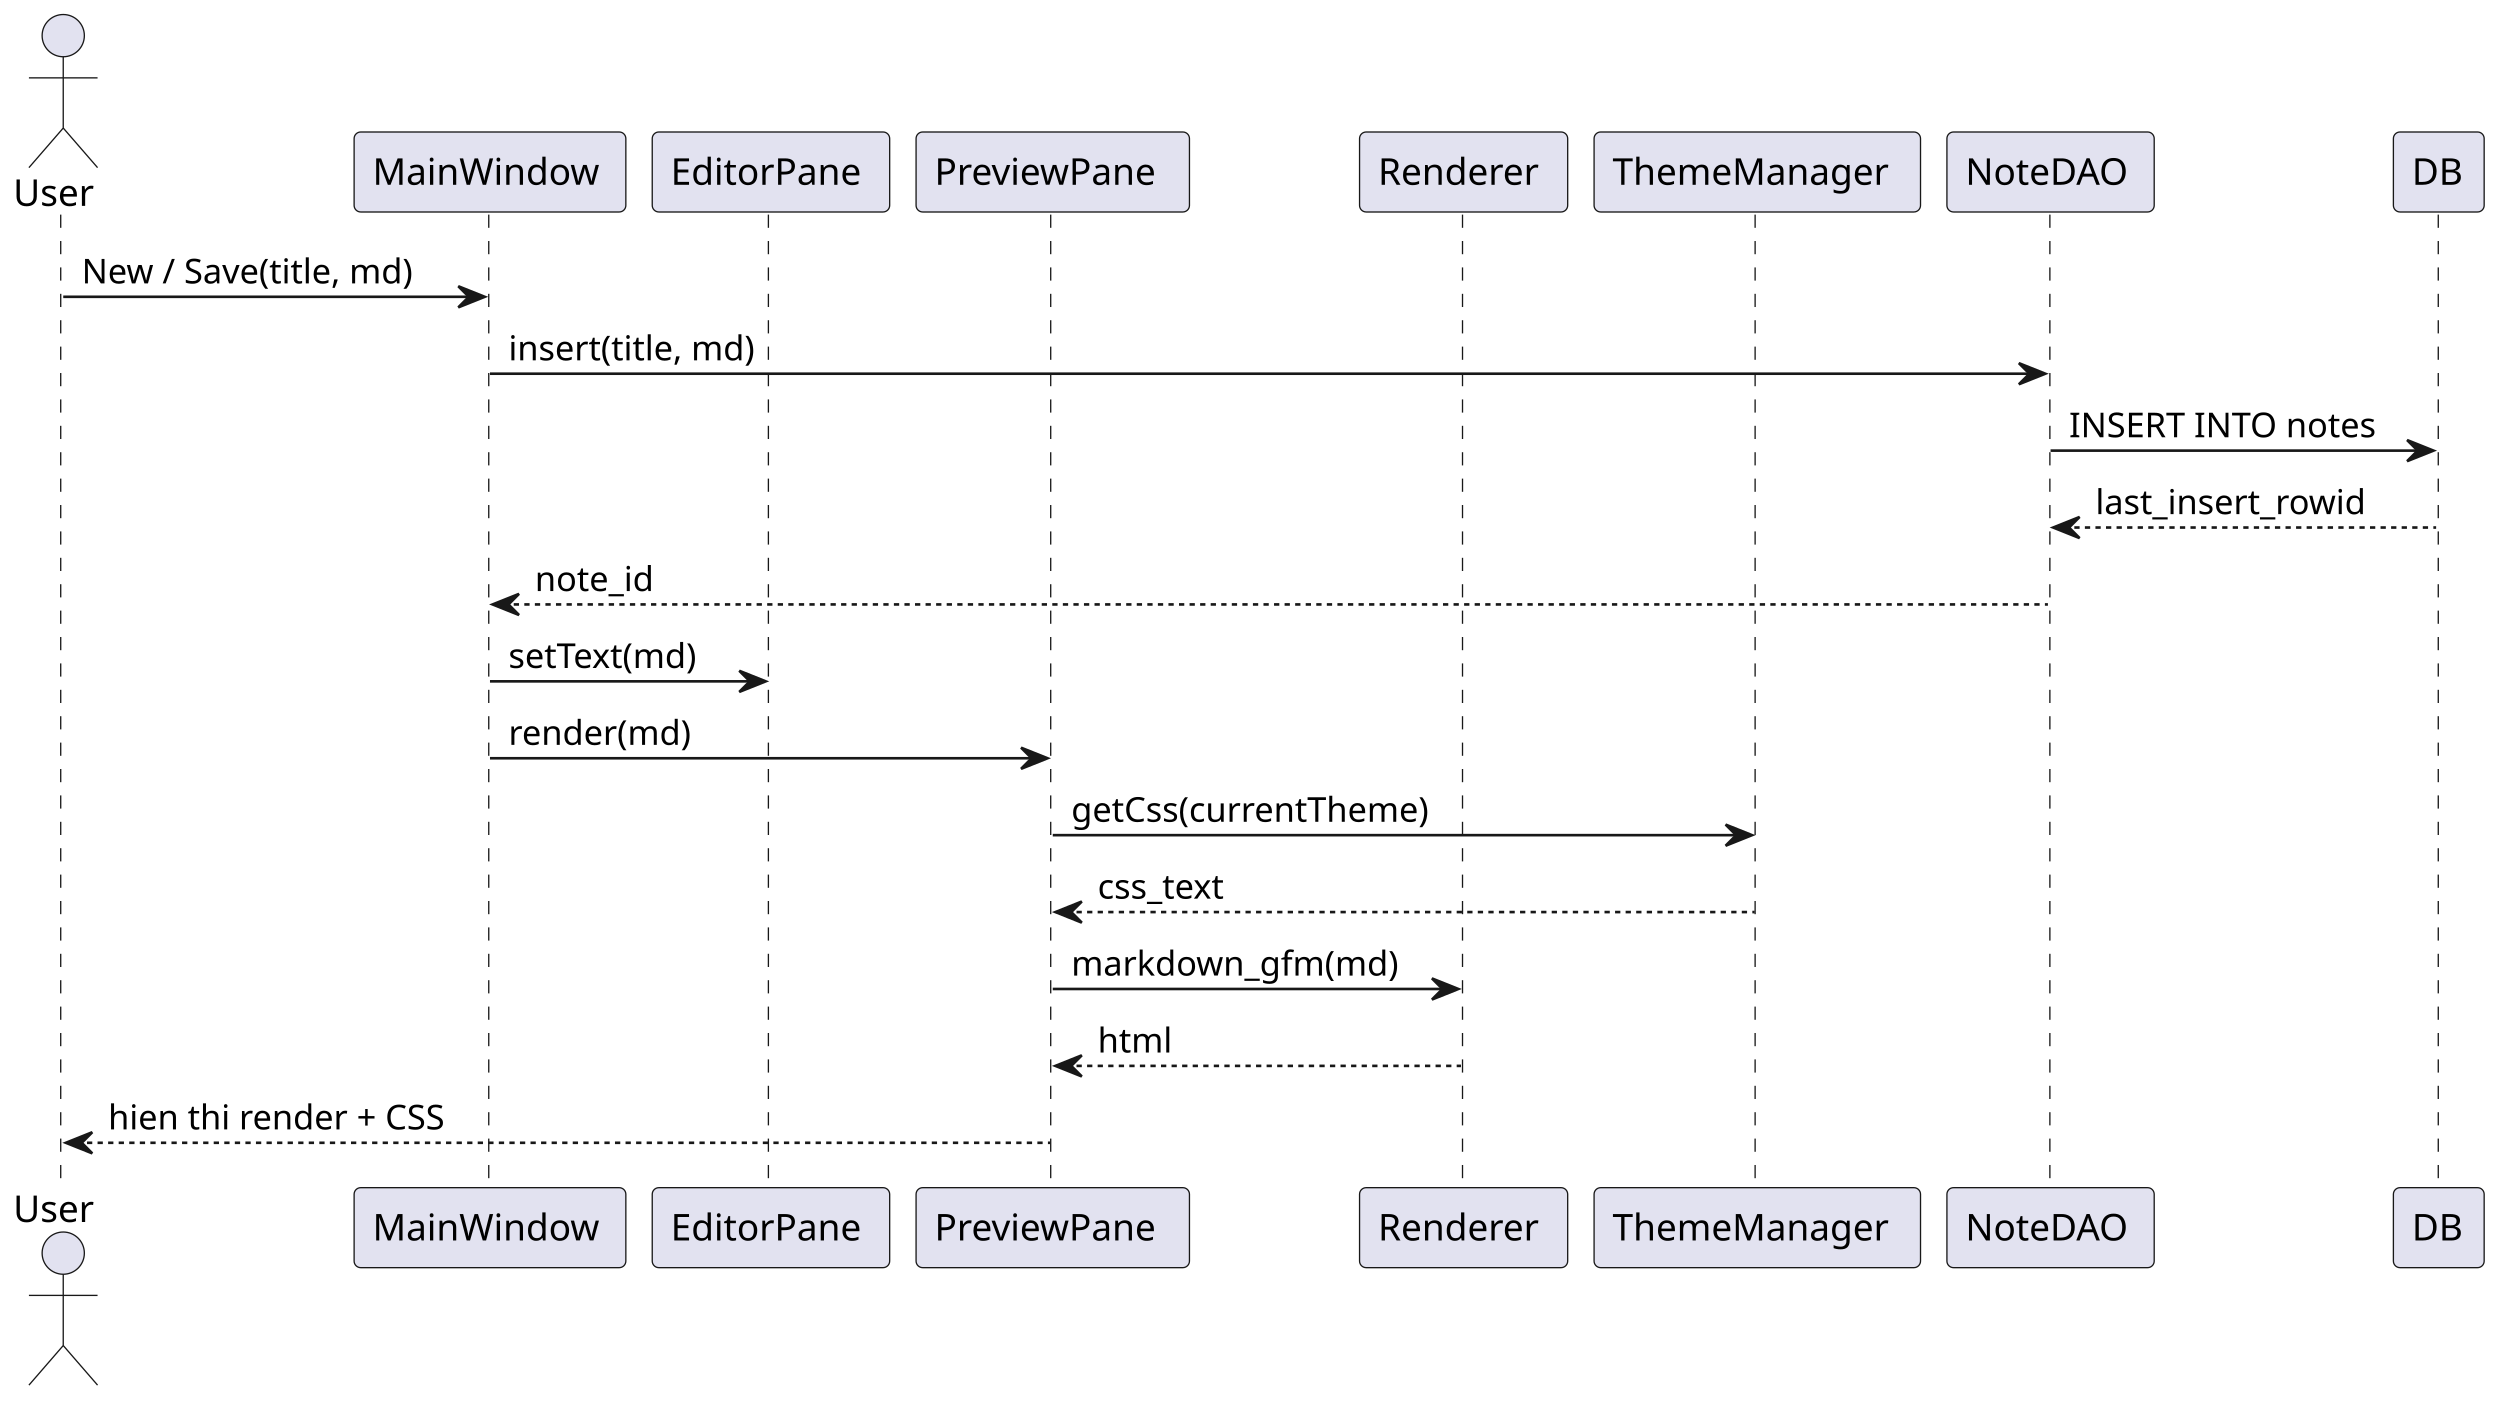
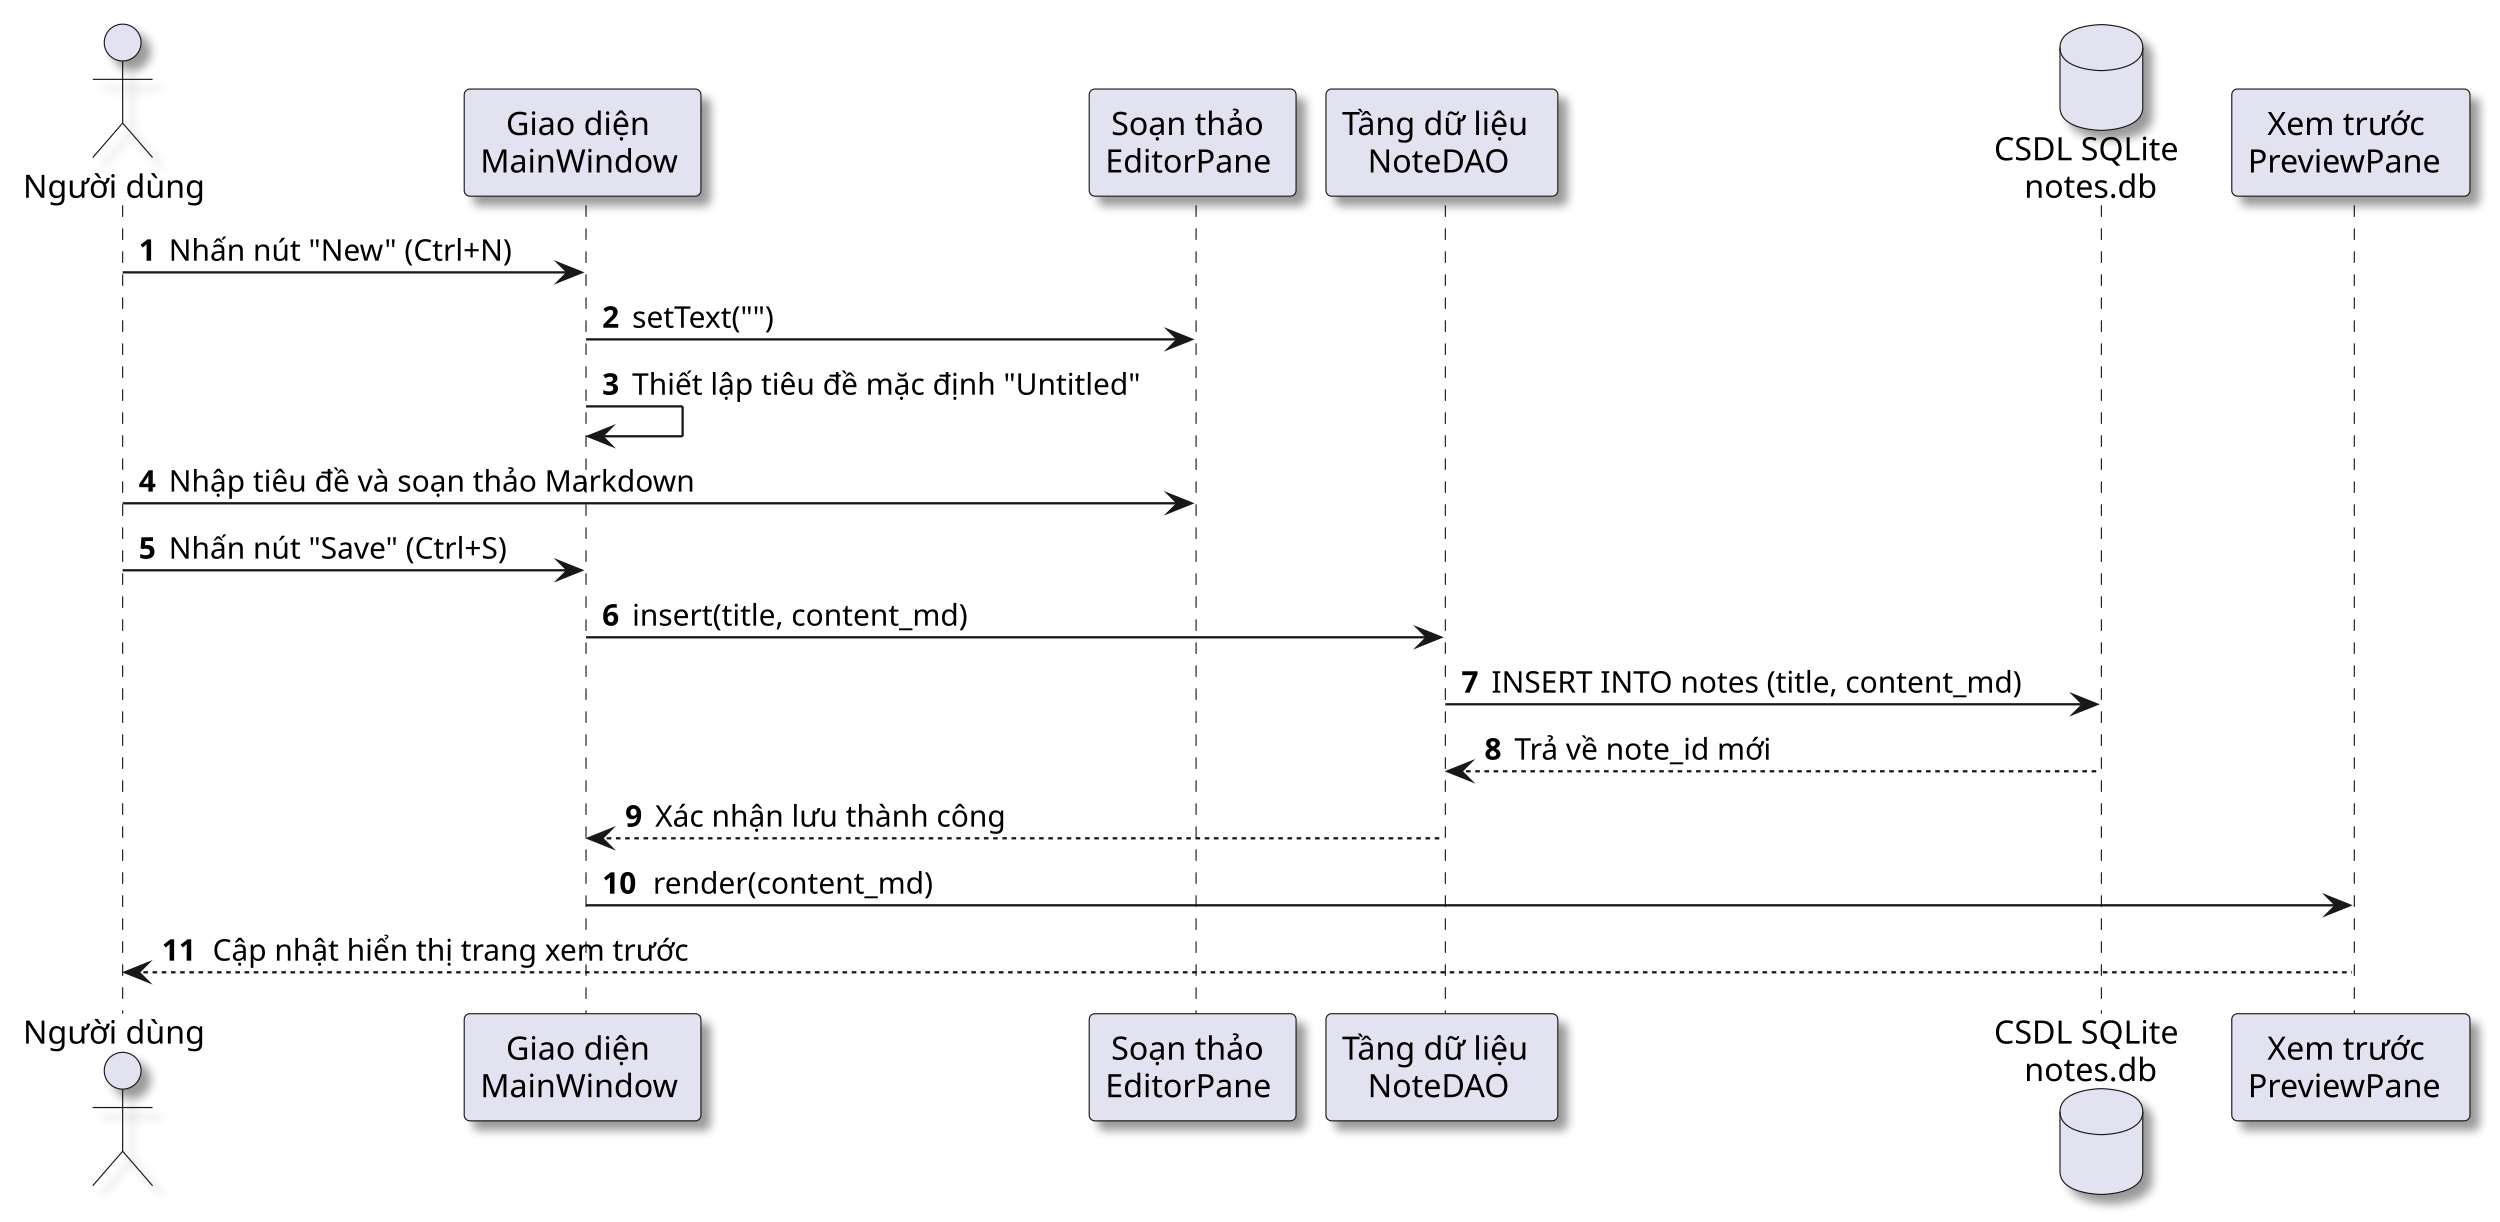
- <svg xmlns="http://www.w3.org/2000/svg" contentStyleType="text/css" height="531px" preserveAspectRatio="none" style="width:947px;height:531px;background:#FFFFFF;" version="1.1" viewBox="0 0 947 531" width="947px" zoomAndPan="magnify">
-   <defs />
-   <g>
-     <line style="stroke:#181818;stroke-width:0.5;stroke-dasharray:5.0,5.0;" x1="23" x2="23" y1="81.297" y2="450.891" />
-     <line style="stroke:#181818;stroke-width:0.5;stroke-dasharray:5.0,5.0;" x1="185.14" x2="185.14" y1="81.297" y2="450.891" />
-     <line style="stroke:#181818;stroke-width:0.5;stroke-dasharray:5.0,5.0;" x1="291.068" x2="291.068" y1="81.297" y2="450.891" />
-     <line style="stroke:#181818;stroke-width:0.5;stroke-dasharray:5.0,5.0;" x1="398.009" x2="398.009" y1="81.297" y2="450.891" />
-     <line style="stroke:#181818;stroke-width:0.5;stroke-dasharray:5.0,5.0;" x1="554" x2="554" y1="81.297" y2="450.891" />
-     <line style="stroke:#181818;stroke-width:0.5;stroke-dasharray:5.0,5.0;" x1="664.838" x2="664.838" y1="81.297" y2="450.891" />
-     <line style="stroke:#181818;stroke-width:0.5;stroke-dasharray:5.0,5.0;" x1="776.494" x2="776.494" y1="81.297" y2="450.891" />
-     <line style="stroke:#181818;stroke-width:0.5;stroke-dasharray:5.0,5.0;" x1="923.616" x2="923.616" y1="81.297" y2="450.891" />
-     <text fill="#000000" font-family="sans-serif" font-size="14" lengthAdjust="spacing" textLength="31.91" x="5" y="77.995">User</text>
-     <ellipse cx="23.955" cy="13.5" fill="#E2E2F0" rx="8" ry="8" style="stroke:#181818;stroke-width:0.5;" />
-     <path d="M23.955,21.5 L23.955,48.5 M10.955,29.5 L36.955,29.5 M23.955,48.5 L10.955,63.5 M23.955,48.5 L36.955,63.5 " fill="none" style="stroke:#181818;stroke-width:0.5;" />
-     <text fill="#000000" font-family="sans-serif" font-size="14" lengthAdjust="spacing" textLength="31.91" x="5" y="462.886">User</text>
-     <ellipse cx="23.955" cy="474.688" fill="#E2E2F0" rx="8" ry="8" style="stroke:#181818;stroke-width:0.5;" />
-     <path d="M23.955,482.688 L23.955,509.688 M10.955,490.688 L36.955,490.688 M23.955,509.688 L10.955,524.688 M23.955,509.688 L36.955,524.688 " fill="none" style="stroke:#181818;stroke-width:0.5;" />
-     <rect fill="#E2E2F0" height="30.297" rx="2.5" ry="2.5" style="stroke:#181818;stroke-width:0.5;" width="102.929" x="134.14" y="50" />
-     <text fill="#000000" font-family="sans-serif" font-size="14" lengthAdjust="spacing" textLength="88.929" x="141.14" y="69.995">MainWindow</text>
-     <rect fill="#E2E2F0" height="30.297" rx="2.5" ry="2.5" style="stroke:#181818;stroke-width:0.5;" width="102.929" x="134.14" y="449.891" />
-     <text fill="#000000" font-family="sans-serif" font-size="14" lengthAdjust="spacing" textLength="88.929" x="141.14" y="469.886">MainWindow</text>
-     <rect fill="#E2E2F0" height="30.297" rx="2.5" ry="2.5" style="stroke:#181818;stroke-width:0.5;" width="89.94" x="247.068" y="50" />
-     <text fill="#000000" font-family="sans-serif" font-size="14" lengthAdjust="spacing" textLength="75.94" x="254.068" y="69.995">EditorPane</text>
-     <rect fill="#E2E2F0" height="30.297" rx="2.5" ry="2.5" style="stroke:#181818;stroke-width:0.5;" width="89.94" x="247.068" y="449.891" />
-     <text fill="#000000" font-family="sans-serif" font-size="14" lengthAdjust="spacing" textLength="75.94" x="254.068" y="469.886">EditorPane</text>
-     <rect fill="#E2E2F0" height="30.297" rx="2.5" ry="2.5" style="stroke:#181818;stroke-width:0.5;" width="103.558" x="347.009" y="50" />
-     <text fill="#000000" font-family="sans-serif" font-size="14" lengthAdjust="spacing" textLength="89.558" x="354.009" y="69.995">PreviewPane</text>
-     <rect fill="#E2E2F0" height="30.297" rx="2.5" ry="2.5" style="stroke:#181818;stroke-width:0.5;" width="103.558" x="347.009" y="449.891" />
-     <text fill="#000000" font-family="sans-serif" font-size="14" lengthAdjust="spacing" textLength="89.558" x="354.009" y="469.886">PreviewPane</text>
-     <rect fill="#E2E2F0" height="30.297" rx="2.5" ry="2.5" style="stroke:#181818;stroke-width:0.5;" width="78.839" x="515" y="50" />
-     <text fill="#000000" font-family="sans-serif" font-size="14" lengthAdjust="spacing" textLength="64.839" x="522" y="69.995">Renderer</text>
-     <rect fill="#E2E2F0" height="30.297" rx="2.5" ry="2.5" style="stroke:#181818;stroke-width:0.5;" width="78.839" x="515" y="449.891" />
-     <text fill="#000000" font-family="sans-serif" font-size="14" lengthAdjust="spacing" textLength="64.839" x="522" y="469.886">Renderer</text>
-     <rect fill="#E2E2F0" height="30.297" rx="2.5" ry="2.5" style="stroke:#181818;stroke-width:0.5;" width="123.655" x="603.838" y="50" />
-     <text fill="#000000" font-family="sans-serif" font-size="14" lengthAdjust="spacing" textLength="109.655" x="610.838" y="69.995">ThemeManager</text>
-     <rect fill="#E2E2F0" height="30.297" rx="2.5" ry="2.5" style="stroke:#181818;stroke-width:0.5;" width="123.655" x="603.838" y="449.891" />
-     <text fill="#000000" font-family="sans-serif" font-size="14" lengthAdjust="spacing" textLength="109.655" x="610.838" y="469.886">ThemeManager</text>
-     <rect fill="#E2E2F0" height="30.297" rx="2.5" ry="2.5" style="stroke:#181818;stroke-width:0.5;" width="78.518" x="737.494" y="50" />
-     <text fill="#000000" font-family="sans-serif" font-size="14" lengthAdjust="spacing" textLength="64.518" x="744.494" y="69.995">NoteDAO</text>
-     <rect fill="#E2E2F0" height="30.297" rx="2.5" ry="2.5" style="stroke:#181818;stroke-width:0.5;" width="78.518" x="737.494" y="449.891" />
-     <text fill="#000000" font-family="sans-serif" font-size="14" lengthAdjust="spacing" textLength="64.518" x="744.494" y="469.886">NoteDAO</text>
-     <rect fill="#E2E2F0" height="30.297" rx="2.5" ry="2.5" style="stroke:#181818;stroke-width:0.5;" width="34.385" x="906.616" y="50" />
-     <text fill="#000000" font-family="sans-serif" font-size="14" lengthAdjust="spacing" textLength="20.385" x="913.616" y="69.995">DB</text>
-     <rect fill="#E2E2F0" height="30.297" rx="2.5" ry="2.5" style="stroke:#181818;stroke-width:0.5;" width="34.385" x="906.616" y="449.891" />
-     <text fill="#000000" font-family="sans-serif" font-size="14" lengthAdjust="spacing" textLength="20.385" x="913.616" y="469.886">DB</text>
-     <polygon fill="#181818" points="173.604,108.43,183.604,112.43,173.604,116.43,177.604,112.43" style="stroke:#181818;stroke-width:1.0;" />
-     <line style="stroke:#181818;stroke-width:1.0;" x1="23.955" x2="179.604" y1="112.43" y2="112.43" />
-     <text fill="#000000" font-family="sans-serif" font-size="13" lengthAdjust="spacing" textLength="137.649" x="30.955" y="107.364">New / Save(title, md)</text>
-     <polygon fill="#181818" points="764.752,137.562,774.752,141.562,764.752,145.562,768.752,141.562" style="stroke:#181818;stroke-width:1.0;" />
-     <line style="stroke:#181818;stroke-width:1.0;" x1="185.604" x2="770.752" y1="141.562" y2="141.562" />
-     <text fill="#000000" font-family="sans-serif" font-size="13" lengthAdjust="spacing" textLength="101.804" x="192.604" y="136.497">insert(title, md)</text>
-     <polygon fill="#181818" points="911.808,166.695,921.808,170.695,911.808,174.695,915.808,170.695" style="stroke:#181818;stroke-width:1.0;" />
-     <line style="stroke:#181818;stroke-width:1.0;" x1="776.752" x2="917.808" y1="170.695" y2="170.695" />
-     <text fill="#000000" font-family="sans-serif" font-size="13" lengthAdjust="spacing" textLength="123.056" x="783.752" y="165.629">INSERT INTO notes</text>
-     <polygon fill="#181818" points="787.752,195.828,777.752,199.828,787.752,203.828,783.752,199.828" style="stroke:#181818;stroke-width:1.0;" />
-     <line style="stroke:#181818;stroke-width:1.0;stroke-dasharray:2.0,2.0;" x1="781.752" x2="922.808" y1="199.828" y2="199.828" />
-     <text fill="#000000" font-family="sans-serif" font-size="13" lengthAdjust="spacing" textLength="109.307" x="793.752" y="194.762">last_insert_rowid</text>
-     <polygon fill="#181818" points="196.604,224.961,186.604,228.961,196.604,232.961,192.604,228.961" style="stroke:#181818;stroke-width:1.0;" />
-     <line style="stroke:#181818;stroke-width:1.0;stroke-dasharray:2.0,2.0;" x1="190.604" x2="775.752" y1="228.961" y2="228.961" />
-     <text fill="#000000" font-family="sans-serif" font-size="13" lengthAdjust="spacing" textLength="47.652" x="202.604" y="223.895">note_id</text>
-     <polygon fill="#181818" points="280.039,254.094,290.039,258.094,280.039,262.094,284.039,258.094" style="stroke:#181818;stroke-width:1.0;" />
-     <line style="stroke:#181818;stroke-width:1.0;" x1="185.604" x2="286.039" y1="258.094" y2="258.094" />
-     <text fill="#000000" font-family="sans-serif" font-size="13" lengthAdjust="spacing" textLength="79.657" x="192.604" y="253.028">setText(md)</text>
-     <polygon fill="#181818" points="386.788,283.227,396.788,287.227,386.788,291.227,390.788,287.227" style="stroke:#181818;stroke-width:1.0;" />
-     <line style="stroke:#181818;stroke-width:1.0;" x1="185.604" x2="392.788" y1="287.227" y2="287.227" />
-     <text fill="#000000" font-family="sans-serif" font-size="13" lengthAdjust="spacing" textLength="74.236" x="192.604" y="282.161">render(md)</text>
-     <polygon fill="#181818" points="653.666,312.359,663.666,316.359,653.666,320.359,657.666,316.359" style="stroke:#181818;stroke-width:1.0;" />
-     <line style="stroke:#181818;stroke-width:1.0;" x1="398.788" x2="659.666" y1="316.359" y2="316.359" />
-     <text fill="#000000" font-family="sans-serif" font-size="13" lengthAdjust="spacing" textLength="146.364" x="405.788" y="311.293">getCss(currentTheme)</text>
-     <polygon fill="#181818" points="409.788,341.492,399.788,345.492,409.788,349.492,405.788,345.492" style="stroke:#181818;stroke-width:1.0;" />
-     <line style="stroke:#181818;stroke-width:1.0;stroke-dasharray:2.0,2.0;" x1="403.788" x2="664.666" y1="345.492" y2="345.492" />
-     <text fill="#000000" font-family="sans-serif" font-size="13" lengthAdjust="spacing" textLength="53.079" x="415.788" y="340.426">css_text</text>
-     <polygon fill="#181818" points="542.419,370.625,552.419,374.625,542.419,378.625,546.419,374.625" style="stroke:#181818;stroke-width:1.0;" />
-     <line style="stroke:#181818;stroke-width:1.0;" x1="398.788" x2="548.419" y1="374.625" y2="374.625" />
-     <text fill="#000000" font-family="sans-serif" font-size="13" lengthAdjust="spacing" textLength="131.631" x="405.788" y="369.559">markdown_gfm(md)</text>
-     <polygon fill="#181818" points="409.788,399.758,399.788,403.758,409.788,407.758,405.788,403.758" style="stroke:#181818;stroke-width:1.0;" />
-     <line style="stroke:#181818;stroke-width:1.0;stroke-dasharray:2.0,2.0;" x1="403.788" x2="553.419" y1="403.758" y2="403.758" />
-     <text fill="#000000" font-family="sans-serif" font-size="13" lengthAdjust="spacing" textLength="29.612" x="415.788" y="398.692">html</text>
-     <polygon fill="#181818" points="34.955,428.891,24.955,432.891,34.955,436.891,30.955,432.891" style="stroke:#181818;stroke-width:1.0;" />
-     <line style="stroke:#181818;stroke-width:1.0;stroke-dasharray:2.0,2.0;" x1="28.955" x2="397.788" y1="432.891" y2="432.891" />
-     <text fill="#000000" font-family="sans-serif" font-size="13" lengthAdjust="spacing" textLength="141.216" x="40.955" y="427.825">hien thi render + CSS</text>
+ <svg xmlns="http://www.w3.org/2000/svg" version="1.1" data-diagram-type="SEQUENCE" style="width:1087px;height:531px;background:#FFFFFF;" width="1087px" height="531px" viewBox="0 0 1087 531" zoomAndPan="magnify" preserveAspectRatio="none" contentStyleType="text/css">
+   <defs>
+     <filter id="f1tohrbzvsay10" x="-1" y="-1" width="300%" height="300%">
+       <feGaussianBlur result="blurOut" stdDeviation="2" />
+       <feColorMatrix type="matrix" in="blurOut" result="blurOut2" values="0 0 0 0 0 0 0 0 0 0 0 0 0 0 0 0 0 0 .4 0" />
+       <feOffset result="blurOut3" in="blurOut2" dx="4" dy="4" />
+       <feBlend in="SourceGraphic" in2="blurOut3" mode="normal" />
+     </filter>
+   </defs>
+   <g font-family="sans-serif" lengthAdjust="spacing">
+     <g>
+       <rect x="49.829" y="89.297" width="8" height="351.461" fill="#000" fill-opacity="0" />
+       <line x1="53.329" y1="89.297" x2="53.329" y2="440.758" style="stroke:#181818;stroke-width:0.5;stroke-dasharray:5,5;" />
+     </g>
+     <g>
+       <rect x="251.304" y="89.297" width="8" height="351.461" fill="#000" fill-opacity="0" />
+       <line x1="254.804" y1="89.297" x2="254.804" y2="440.758" style="stroke:#181818;stroke-width:0.5;stroke-dasharray:5,5;" />
+     </g>
+     <g>
+       <rect x="516.558" y="89.297" width="8" height="351.461" fill="#000" fill-opacity="0" />
+       <line x1="520.058" y1="89.297" x2="520.058" y2="440.758" style="stroke:#181818;stroke-width:0.5;stroke-dasharray:5,5;" />
+     </g>
+     <g>
+       <rect x="624.936" y="89.297" width="8" height="351.461" fill="#000" fill-opacity="0" />
+       <line x1="628.436" y1="89.297" x2="628.436" y2="440.758" style="stroke:#181818;stroke-width:0.5;stroke-dasharray:5,5;" />
+     </g>
+     <g>
+       <rect x="910.181" y="89.297" width="8" height="351.461" fill="#000" fill-opacity="0" />
+       <line x1="913.681" y1="89.297" x2="913.681" y2="440.758" style="stroke:#181818;stroke-width:0.5;stroke-dasharray:5,5;" />
+     </g>
+     <g>
+       <rect x="1020.155" y="89.297" width="8" height="351.461" fill="#000" fill-opacity="0" />
+       <line x1="1023.655" y1="89.297" x2="1023.655" y2="440.758" style="stroke:#181818;stroke-width:0.5;stroke-dasharray:5,5;" />
+     </g>
+     <text x="10" y="85.995" fill="#000" font-size="14" textLength="80.657" font-family="'Segoe UI'">Người dùng</text>
+     <ellipse cx="53.329" cy="18.5" rx="8" ry="8" fill="#E2E2F0" style="stroke:#181818;stroke-width:0.5;" filter="url(#f1tohrbzvsay10)" />
+     <path d="M53.329,26.5 L53.329,53.5 M40.329,34.5 L66.329,34.5 M53.329,53.5 L40.329,68.5 M53.329,53.5 L66.329,68.5" style="stroke:#181818;stroke-width:0.5;" fill="none" filter="url(#f1tohrbzvsay10)" />
+     <rect x="201.839" y="38.703" width="102.929" height="46.594" fill="#E2E2F0" style="stroke:#181818;stroke-width:0.5;" filter="url(#f1tohrbzvsay10)" rx="2.5" ry="2.5" />
+     <text x="220.006" y="58.698" fill="#000" font-size="14" textLength="66.596" font-family="'Segoe UI'">Giao diện</text>
+     <text x="208.839" y="74.995" fill="#000" font-size="14" textLength="88.929" font-family="'Segoe UI'">MainWindow</text>
+     <rect x="473.587" y="38.703" width="89.94" height="46.594" fill="#E2E2F0" style="stroke:#181818;stroke-width:0.5;" filter="url(#f1tohrbzvsay10)" rx="2.5" ry="2.5" />
+     <text x="483.127" y="58.698" fill="#000" font-size="14" textLength="70.861" font-family="'Segoe UI'">Soạn thảo</text>
+     <text x="480.587" y="74.995" fill="#000" font-size="14" textLength="75.94" font-family="'Segoe UI'">EditorPane</text>
+     <rect x="576.528" y="38.703" width="100.816" height="46.594" fill="#E2E2F0" style="stroke:#181818;stroke-width:0.5;" filter="url(#f1tohrbzvsay10)" rx="2.5" ry="2.5" />
+     <text x="583.528" y="58.698" fill="#000" font-size="14" textLength="86.816" font-family="'Segoe UI'">Tầng dữ liệu</text>
+     <text x="594.677" y="74.995" fill="#000" font-size="14" textLength="64.518" font-family="'Segoe UI'">NoteDAO</text>
+     <text x="866.986" y="69.698" fill="#000" font-size="14" textLength="87.391" font-family="'Segoe UI'">CSDL SQLite</text>
+     <text x="880.152" y="85.995" fill="#000" font-size="14" textLength="61.059" font-family="'Segoe UI'">notes.db</text>
+     <path d="M895.681,20.703 C895.681,10.703 913.681,10.703 913.681,10.703 C913.681,10.703 931.681,10.703 931.681,20.703 L931.681,46.703 C931.681,56.703 913.681,56.703 913.681,56.703 C913.681,56.703 895.681,56.703 895.681,46.703 L895.681,20.703" style="stroke:#181818;stroke-width:0.5;" fill="#E2E2F0" filter="url(#f1tohrbzvsay10)" />
+     <path d="M895.681,20.703 C895.681,30.703 913.681,30.703 913.681,30.703 C913.681,30.703 931.681,30.703 931.681,20.703" style="stroke:#181818;stroke-width:0.5;" fill="none" />
+     <rect x="970.376" y="38.703" width="103.558" height="46.594" fill="#E2E2F0" style="stroke:#181818;stroke-width:0.5;" filter="url(#f1tohrbzvsay10)" rx="2.5" ry="2.5" />
+     <text x="985.819" y="58.698" fill="#000" font-size="14" textLength="72.673" font-family="'Segoe UI'">Xem trước</text>
+     <text x="977.376" y="74.995" fill="#000" font-size="14" textLength="89.558" font-family="'Segoe UI'">PreviewPane</text>
+     <text x="10" y="453.753" fill="#000" font-size="14" textLength="80.657" font-family="'Segoe UI'">Người dùng</text>
+     <ellipse cx="53.329" cy="465.555" rx="8" ry="8" fill="#E2E2F0" style="stroke:#181818;stroke-width:0.5;" filter="url(#f1tohrbzvsay10)" />
+     <path d="M53.329,473.555 L53.329,500.555 M40.329,481.555 L66.329,481.555 M53.329,500.555 L40.329,515.555 M53.329,500.555 L66.329,515.555" style="stroke:#181818;stroke-width:0.5;" fill="none" filter="url(#f1tohrbzvsay10)" />
+     <rect x="201.839" y="440.758" width="102.929" height="46.594" fill="#E2E2F0" style="stroke:#181818;stroke-width:0.5;" filter="url(#f1tohrbzvsay10)" rx="2.5" ry="2.5" />
+     <text x="220.006" y="460.753" fill="#000" font-size="14" textLength="66.596" font-family="'Segoe UI'">Giao diện</text>
+     <text x="208.839" y="477.05" fill="#000" font-size="14" textLength="88.929" font-family="'Segoe UI'">MainWindow</text>
+     <rect x="473.587" y="440.758" width="89.94" height="46.594" fill="#E2E2F0" style="stroke:#181818;stroke-width:0.5;" filter="url(#f1tohrbzvsay10)" rx="2.5" ry="2.5" />
+     <text x="483.127" y="460.753" fill="#000" font-size="14" textLength="70.861" font-family="'Segoe UI'">Soạn thảo</text>
+     <text x="480.587" y="477.05" fill="#000" font-size="14" textLength="75.94" font-family="'Segoe UI'">EditorPane</text>
+     <rect x="576.528" y="440.758" width="100.816" height="46.594" fill="#E2E2F0" style="stroke:#181818;stroke-width:0.5;" filter="url(#f1tohrbzvsay10)" rx="2.5" ry="2.5" />
+     <text x="583.528" y="460.753" fill="#000" font-size="14" textLength="86.816" font-family="'Segoe UI'">Tầng dữ liệu</text>
+     <text x="594.677" y="477.05" fill="#000" font-size="14" textLength="64.518" font-family="'Segoe UI'">NoteDAO</text>
+     <text x="866.986" y="453.753" fill="#000" font-size="14" textLength="87.391" font-family="'Segoe UI'">CSDL SQLite</text>
+     <text x="880.152" y="470.05" fill="#000" font-size="14" textLength="61.059" font-family="'Segoe UI'">notes.db</text>
+     <path d="M895.681,483.352 C895.681,473.352 913.681,473.352 913.681,473.352 C913.681,473.352 931.681,473.352 931.681,483.352 L931.681,509.352 C931.681,519.352 913.681,519.352 913.681,519.352 C913.681,519.352 895.681,519.352 895.681,509.352 L895.681,483.352" style="stroke:#181818;stroke-width:0.5;" fill="#E2E2F0" filter="url(#f1tohrbzvsay10)" />
+     <path d="M895.681,483.352 C895.681,493.352 913.681,493.352 913.681,493.352 C913.681,493.352 931.681,493.352 931.681,483.352" style="stroke:#181818;stroke-width:0.5;" fill="none" />
+     <rect x="970.376" y="440.758" width="103.558" height="46.594" fill="#E2E2F0" style="stroke:#181818;stroke-width:0.5;" filter="url(#f1tohrbzvsay10)" rx="2.5" ry="2.5" />
+     <text x="985.819" y="460.753" fill="#000" font-size="14" textLength="72.673" font-family="'Segoe UI'">Xem trước</text>
+     <text x="977.376" y="477.05" fill="#000" font-size="14" textLength="89.558" font-family="'Segoe UI'">PreviewPane</text>
+     <polygon points="242.804,114.43,252.804,118.43,242.804,122.43,246.804,118.43" fill="#181818" style="stroke:#181818;stroke-width:1;stroke-linejoin:miter;stroke-miterlimit:10;" />
+     <line x1="53.329" y1="118.43" x2="248.804" y2="118.43" style="stroke:#181818;stroke-width:1;" />
+     <text x="60.329" y="113.364" fill="#000" font-size="13" font-weight="700" font-family="'Segoe UI'">1</text>
+     <text x="73.374" y="113.364" fill="#000" font-size="13" textLength="162.348" font-family="'Segoe UI'">Nhấn nút "New" (Ctrl+N)</text>
+     <polygon points="508.058,143.563,518.058,147.563,508.058,151.563,512.058,147.563" fill="#181818" style="stroke:#181818;stroke-width:1;stroke-linejoin:miter;stroke-miterlimit:10;" />
+     <line x1="254.804" y1="147.563" x2="514.058" y2="147.563" style="stroke:#181818;stroke-width:1;" />
+     <text x="261.804" y="142.497" fill="#000" font-size="13" font-weight="700" font-family="'Segoe UI'">2</text>
+     <text x="274.849" y="142.497" fill="#000" font-size="13" textLength="70.7" font-family="'Segoe UI'">setText("")</text>
+     <line x1="254.804" y1="176.695" x2="296.804" y2="176.695" style="stroke:#181818;stroke-width:1;" />
+     <line x1="296.804" y1="176.695" x2="296.804" y2="189.695" style="stroke:#181818;stroke-width:1;" />
+     <line x1="255.804" y1="189.695" x2="296.804" y2="189.695" style="stroke:#181818;stroke-width:1;" />
+     <polygon points="265.804,185.695,255.804,189.695,265.804,193.695,261.804,189.695" fill="#181818" style="stroke:#181818;stroke-width:1;stroke-linejoin:miter;stroke-miterlimit:10;" />
+     <text x="261.804" y="171.629" fill="#000" font-size="13" font-weight="700" font-family="'Segoe UI'">3</text>
+     <text x="274.849" y="171.629" fill="#000" font-size="13" textLength="238.208" font-family="'Segoe UI'">Thiết lập tiêu đề mặc định "Untitled"</text>
+     <polygon points="508.058,214.828,518.058,218.828,508.058,222.828,512.058,218.828" fill="#181818" style="stroke:#181818;stroke-width:1;stroke-linejoin:miter;stroke-miterlimit:10;" />
+     <line x1="53.329" y1="218.828" x2="514.058" y2="218.828" style="stroke:#181818;stroke-width:1;" />
+     <text x="60.329" y="213.762" fill="#000" font-size="13" font-weight="700" font-family="'Segoe UI'">4</text>
+     <text x="73.374" y="213.762" fill="#000" font-size="13" textLength="243.153" font-family="'Segoe UI'">Nhập tiêu đề và soạn thảo Markdown</text>
+     <polygon points="242.804,243.961,252.804,247.961,242.804,251.961,246.804,247.961" fill="#181818" style="stroke:#181818;stroke-width:1;stroke-linejoin:miter;stroke-miterlimit:10;" />
+     <line x1="53.329" y1="247.961" x2="248.804" y2="247.961" style="stroke:#181818;stroke-width:1;" />
+     <text x="60.329" y="242.895" fill="#000" font-size="13" font-weight="700" font-family="'Segoe UI'">5</text>
+     <text x="73.374" y="242.895" fill="#000" font-size="13" textLength="164.43" font-family="'Segoe UI'">Nhấn nút "Save" (Ctrl+S)</text>
+     <polygon points="616.436,273.094,626.436,277.094,616.436,281.094,620.436,277.094" fill="#181818" style="stroke:#181818;stroke-width:1;stroke-linejoin:miter;stroke-miterlimit:10;" />
+     <line x1="254.804" y1="277.094" x2="622.436" y2="277.094" style="stroke:#181818;stroke-width:1;" />
+     <text x="261.804" y="272.028" fill="#000" font-size="13" font-weight="700" font-family="'Segoe UI'">6</text>
+     <text x="274.849" y="272.028" fill="#000" font-size="13" textLength="158.076" font-family="'Segoe UI'">insert(title, content_md)</text>
+     <polygon points="901.681,302.227,911.681,306.227,901.681,310.227,905.681,306.227" fill="#181818" style="stroke:#181818;stroke-width:1;stroke-linejoin:miter;stroke-miterlimit:10;" />
+     <line x1="628.436" y1="306.227" x2="907.681" y2="306.227" style="stroke:#181818;stroke-width:1;" />
+     <text x="635.436" y="301.161" fill="#000" font-size="13" font-weight="700" font-family="'Segoe UI'">7</text>
+     <text x="648.481" y="301.161" fill="#000" font-size="13" textLength="248.2" font-family="'Segoe UI'">INSERT INTO notes (title, content_md)</text>
+     <polygon points="639.436,331.359,629.436,335.359,639.436,339.359,635.436,335.359" fill="#181818" style="stroke:#181818;stroke-width:1;stroke-linejoin:miter;stroke-miterlimit:10;" />
+     <line x1="633.436" y1="335.359" x2="912.681" y2="335.359" style="stroke:#181818;stroke-width:1;stroke-dasharray:2,2;" />
+     <text x="645.436" y="330.293" fill="#000" font-size="13" font-weight="700" font-family="'Segoe UI'">8</text>
+     <text x="658.481" y="330.293" fill="#000" font-size="13" textLength="121.221" font-family="'Segoe UI'">Trả về note_id mới</text>
+     <polygon points="265.804,360.492,255.804,364.492,265.804,368.492,261.804,364.492" fill="#181818" style="stroke:#181818;stroke-width:1;stroke-linejoin:miter;stroke-miterlimit:10;" />
+     <line x1="259.804" y1="364.492" x2="627.436" y2="364.492" style="stroke:#181818;stroke-width:1;stroke-dasharray:2,2;" />
+     <text x="271.804" y="359.426" fill="#000" font-size="13" font-weight="700" font-family="'Segoe UI'">9</text>
+     <text x="284.849" y="359.426" fill="#000" font-size="13" textLength="162.697" font-family="'Segoe UI'">Xác nhận lưu thành công</text>
+     <polygon points="1011.655,389.625,1021.655,393.625,1011.655,397.625,1015.655,393.625" fill="#181818" style="stroke:#181818;stroke-width:1;stroke-linejoin:miter;stroke-miterlimit:10;" />
+     <line x1="254.804" y1="393.625" x2="1017.655" y2="393.625" style="stroke:#181818;stroke-width:1;" />
+     <text x="261.804" y="388.559" fill="#000" font-size="13" textLength="18.091" font-weight="700" font-family="'Segoe UI'">10</text>
+     <text x="283.895" y="388.559" fill="#000" font-size="13" textLength="130.508" font-family="'Segoe UI'">render(content_md)</text>
+     <polygon points="64.329,418.758,54.329,422.758,64.329,426.758,60.329,422.758" fill="#181818" style="stroke:#181818;stroke-width:1;stroke-linejoin:miter;stroke-miterlimit:10;" />
+     <line x1="58.329" y1="422.758" x2="1022.655" y2="422.758" style="stroke:#181818;stroke-width:1;stroke-dasharray:2,2;" />
+     <text x="70.329" y="417.692" fill="#000" font-size="13" textLength="18.091" font-weight="700" font-family="'Segoe UI'">11</text>
+     <text x="92.419" y="417.692" fill="#000" font-size="13" textLength="221.705" font-family="'Segoe UI'">Cập nhật hiển thị trang xem trước</text>
  </g>
</svg>
